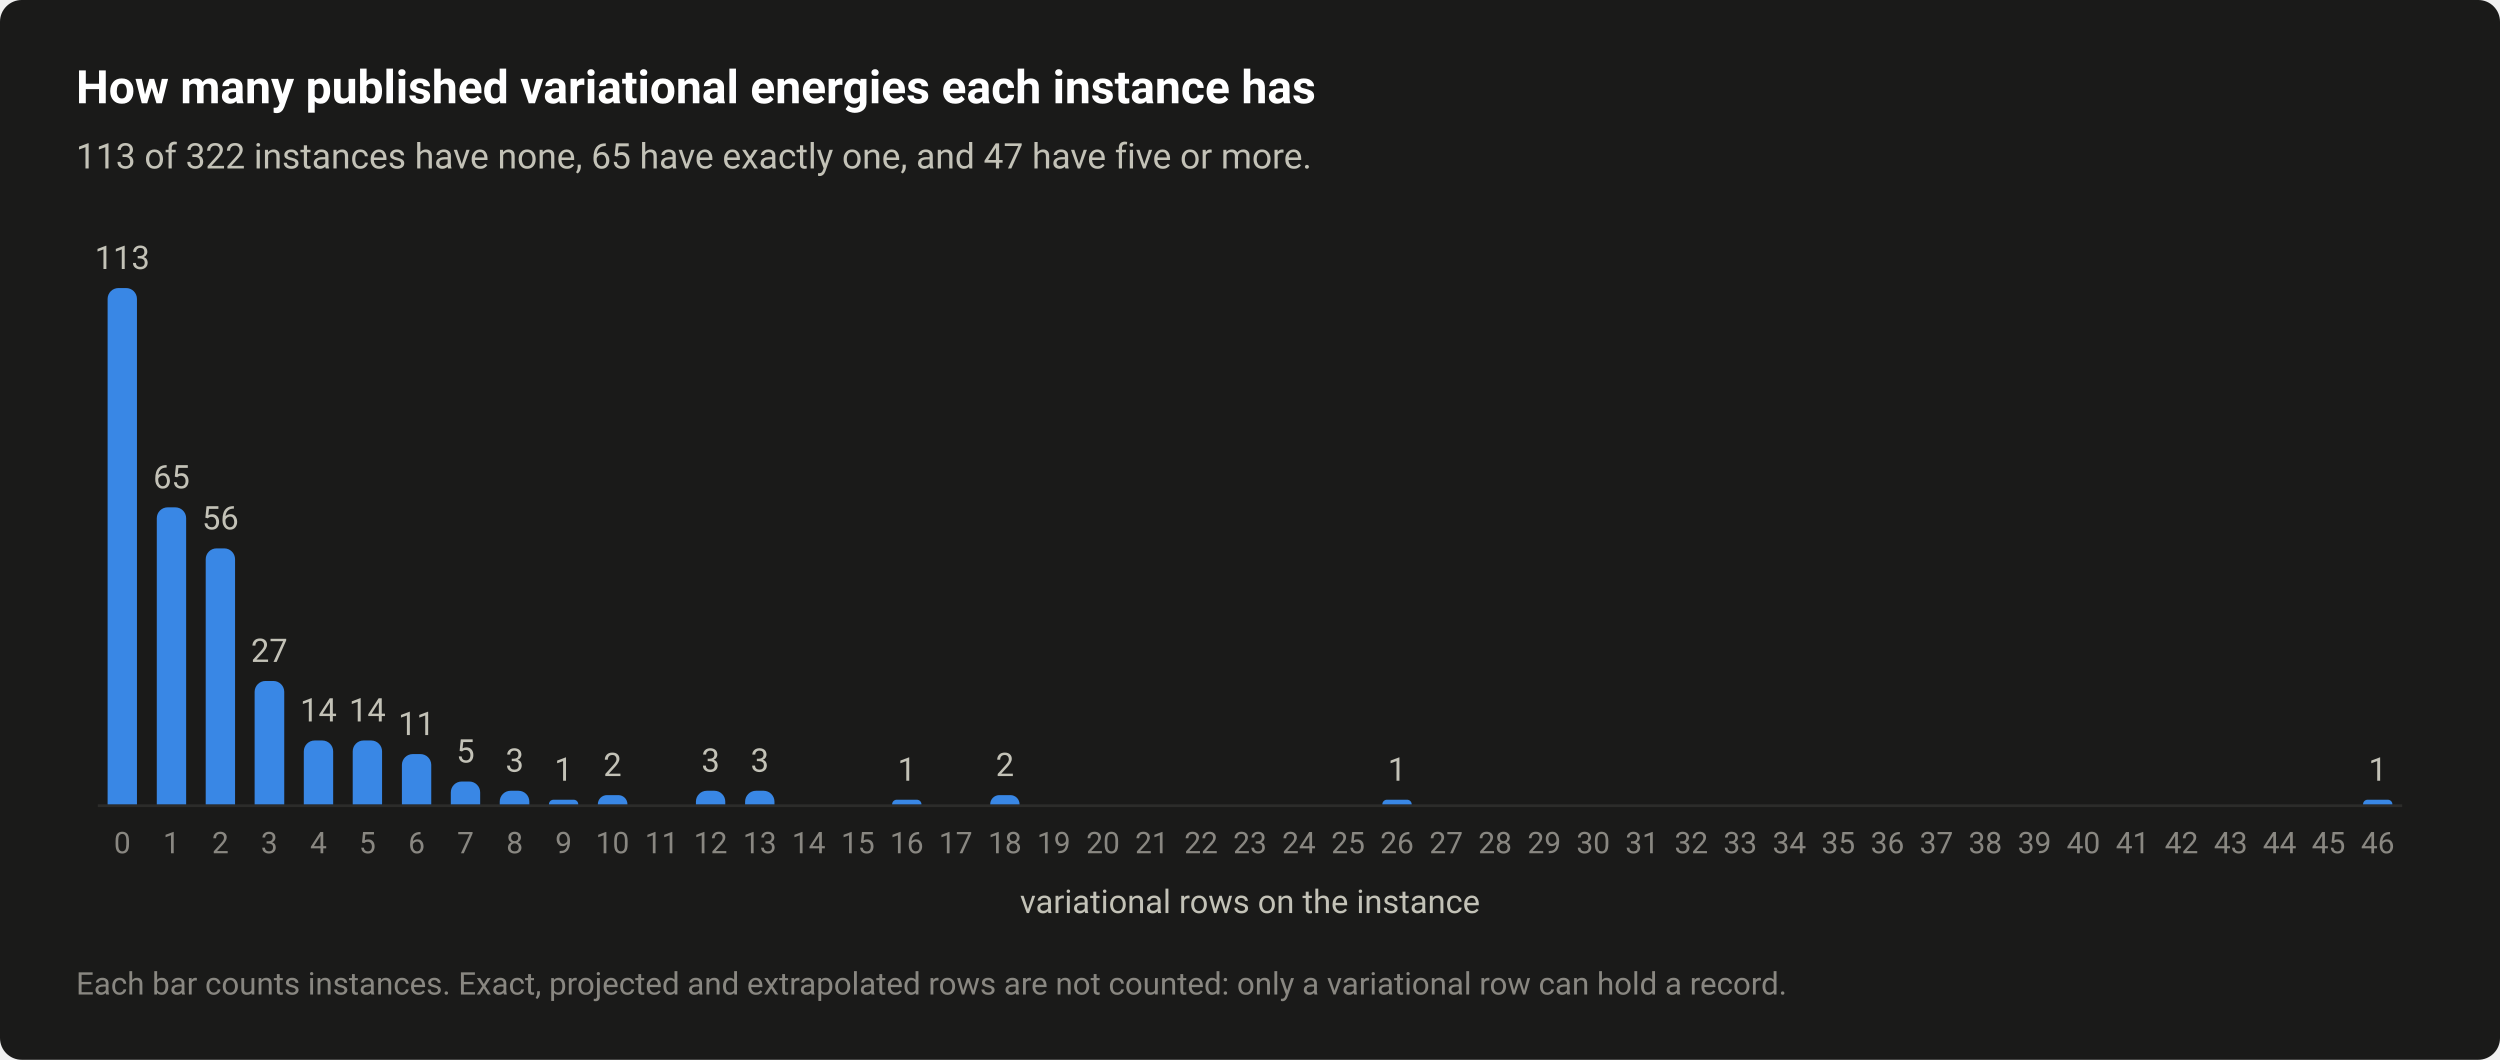
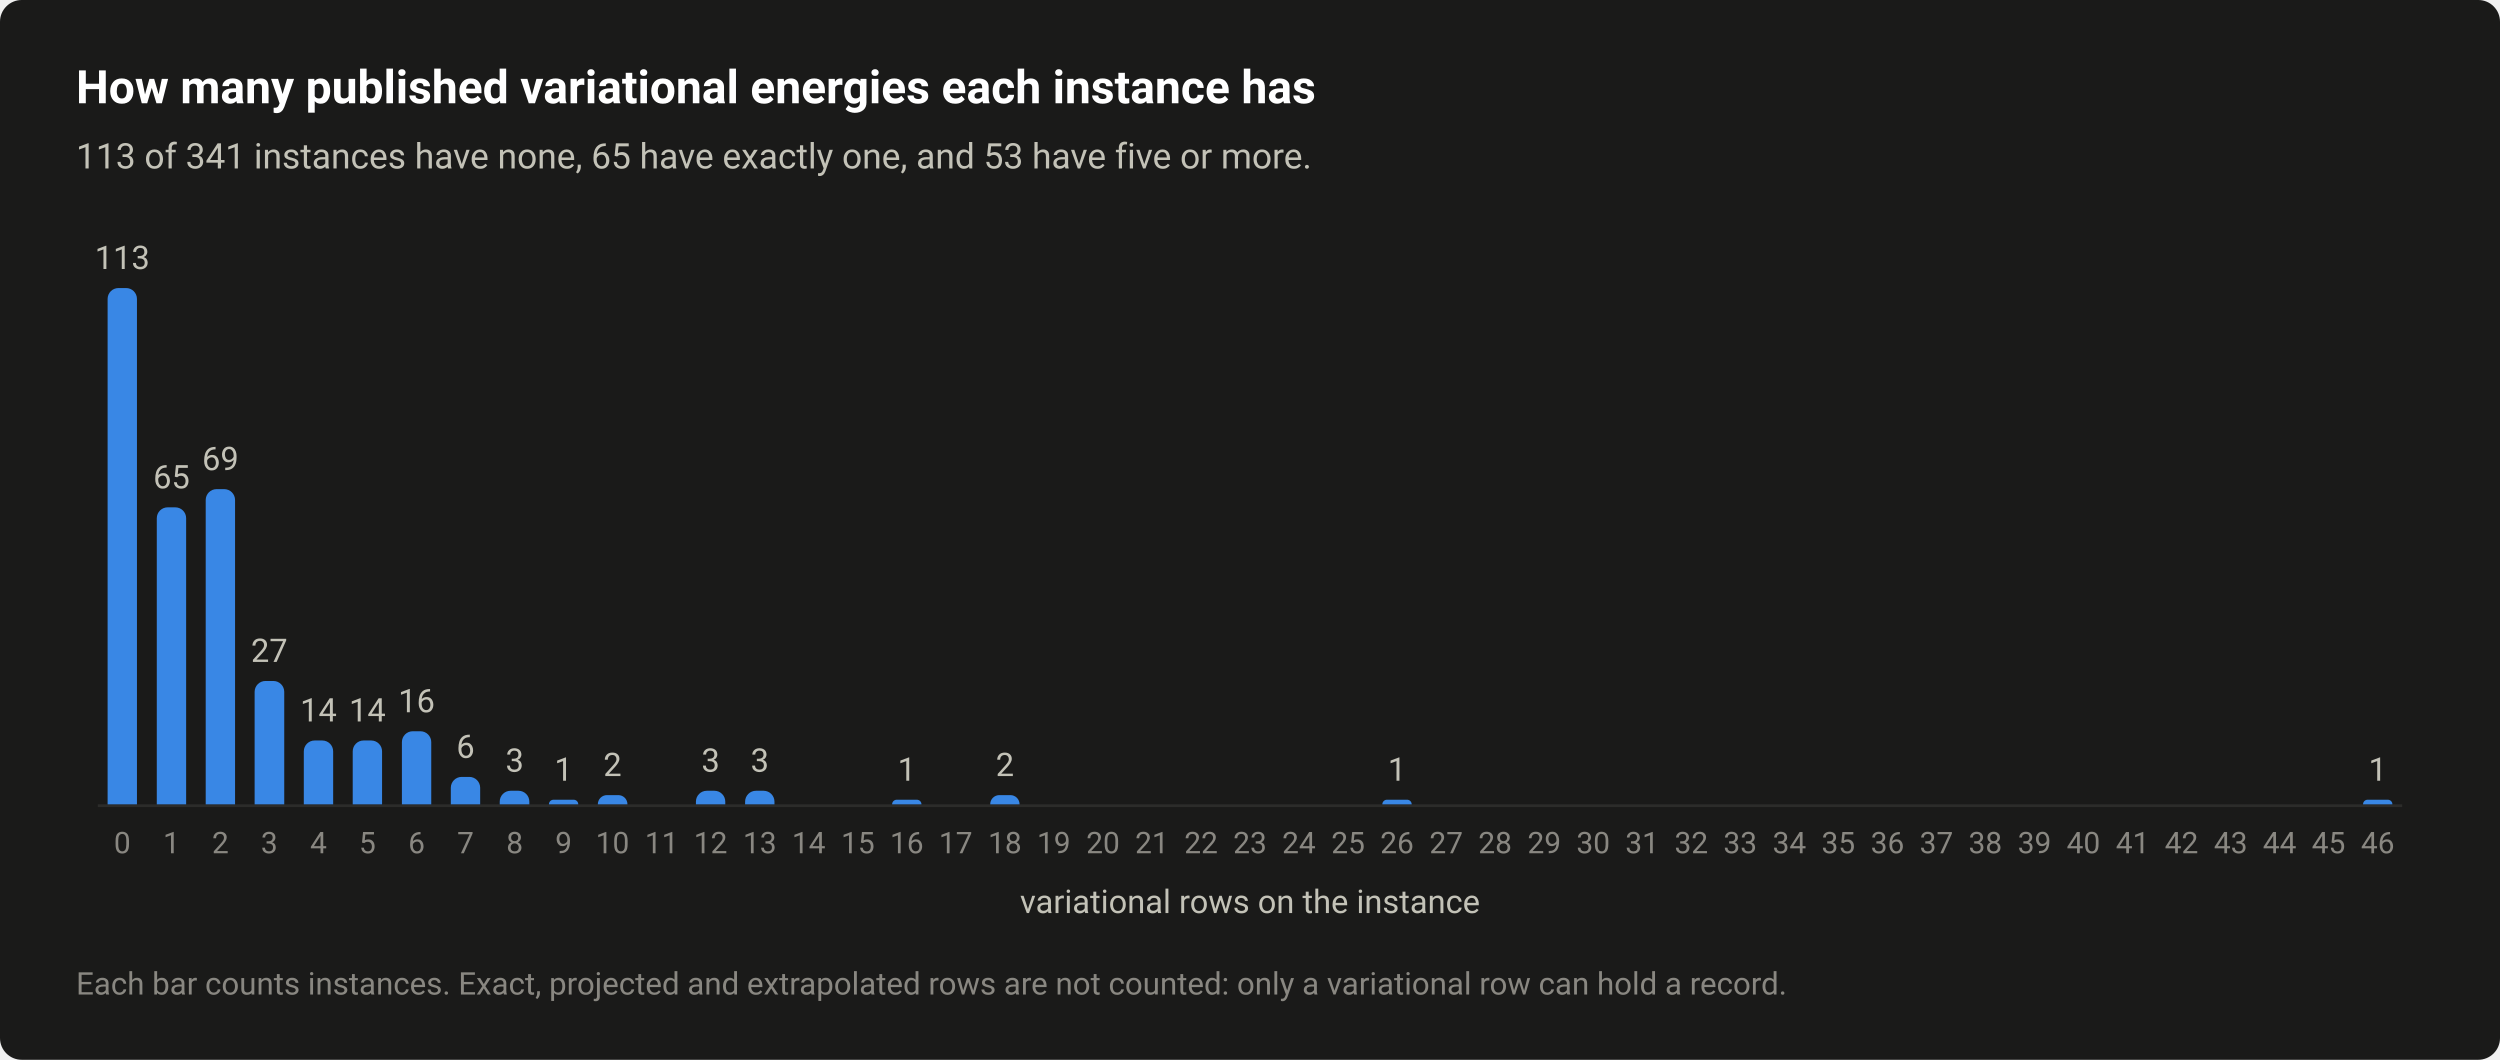
<svg xmlns="http://www.w3.org/2000/svg" width="920" height="390" viewBox="0 0 920 390" role="img" aria-labelledby="title desc">
  <style>text{font-family:system-ui,-apple-system,"Segoe UI",Roboto,"Helvetica Neue",Arial,sans-serif}</style>
  <rect width="920" height="390" rx="8" fill="#1a1a19" />
  <text x="28" y="38" font-size="17" fill="#ffffff" font-weight="600">How many published variational energies each instance has</text>
-   <text x="28" y="62" font-size="13" fill="#c3c2b7">113 of 322 instances have none, 65 have exactly one, and 47 have five or more.</text>
+   <text x="28" y="62" font-size="13" fill="#c3c2b7">113 of 341 instances have none, 65 have exactly one, and 53 have five or more.</text>
  <path d="M36 296.5H884" stroke="#2c2c2a" stroke-width="1" />
  <path d="M39.6 296V110A4 4 0 0 1 43.6 106H46.4A4 4 0 0 1 50.4 110V296Z" fill="#3987e5" />
  <text x="45" y="99" font-size="12" fill="#c3c2b7" text-anchor="middle" style="font-variant-numeric:tabular-nums">113</text>
  <text x="45" y="314" font-size="11" fill="#898781" text-anchor="middle" style="font-variant-numeric:tabular-nums">0</text>
  <path d="M57.7 296V190.7A4 4 0 0 1 61.7 186.7H64.5A4 4 0 0 1 68.5 190.7V296Z" fill="#3987e5" />
  <text x="63.1" y="179.7" font-size="12" fill="#c3c2b7" text-anchor="middle" style="font-variant-numeric:tabular-nums">65</text>
  <text x="63.1" y="314" font-size="11" fill="#898781" text-anchor="middle" style="font-variant-numeric:tabular-nums">1</text>
-   <path d="M75.7 296V205.8A4 4 0 0 1 79.7 201.8H82.5A4 4 0 0 1 86.5 205.8V296Z" fill="#3987e5" />
-   <text x="81.1" y="194.8" font-size="12" fill="#c3c2b7" text-anchor="middle" style="font-variant-numeric:tabular-nums">56</text>
+   <path d="M75.7 296V184A4 4 0 0 1 79.7 180H82.5A4 4 0 0 1 86.5 184V296Z" fill="#3987e5" />
+   <text x="81.1" y="173" font-size="12" fill="#c3c2b7" text-anchor="middle" style="font-variant-numeric:tabular-nums">69</text>
  <text x="81.1" y="314" font-size="11" fill="#898781" text-anchor="middle" style="font-variant-numeric:tabular-nums">2</text>
  <path d="M93.7 296V254.6A4 4 0 0 1 97.7 250.6H100.6A4 4 0 0 1 104.6 254.6V296Z" fill="#3987e5" />
  <text x="99.1" y="243.6" font-size="12" fill="#c3c2b7" text-anchor="middle" style="font-variant-numeric:tabular-nums">27</text>
  <text x="99.1" y="314" font-size="11" fill="#898781" text-anchor="middle" style="font-variant-numeric:tabular-nums">3</text>
  <path d="M111.8 296V276.5A4 4 0 0 1 115.8 272.5H118.6A4 4 0 0 1 122.6 276.5V296Z" fill="#3987e5" />
  <text x="117.2" y="265.5" font-size="12" fill="#c3c2b7" text-anchor="middle" style="font-variant-numeric:tabular-nums">14</text>
  <text x="117.2" y="314" font-size="11" fill="#898781" text-anchor="middle" style="font-variant-numeric:tabular-nums">4</text>
  <path d="M129.8 296V276.5A4 4 0 0 1 133.8 272.5H136.6A4 4 0 0 1 140.6 276.5V296Z" fill="#3987e5" />
  <text x="135.2" y="265.5" font-size="12" fill="#c3c2b7" text-anchor="middle" style="font-variant-numeric:tabular-nums">14</text>
  <text x="135.2" y="314" font-size="11" fill="#898781" text-anchor="middle" style="font-variant-numeric:tabular-nums">5</text>
-   <path d="M147.9 296V281.5A4 4 0 0 1 151.9 277.5H154.7A4 4 0 0 1 158.7 281.5V296Z" fill="#3987e5" />
-   <text x="153.3" y="270.5" font-size="12" fill="#c3c2b7" text-anchor="middle" style="font-variant-numeric:tabular-nums">11</text>
+   <path d="M147.9 296V273.1A4 4 0 0 1 151.9 269.1H154.7A4 4 0 0 1 158.7 273.1V296Z" fill="#3987e5" />
+   <text x="153.3" y="262.1" font-size="12" fill="#c3c2b7" text-anchor="middle" style="font-variant-numeric:tabular-nums">16</text>
  <text x="153.3" y="314" font-size="11" fill="#898781" text-anchor="middle" style="font-variant-numeric:tabular-nums">6</text>
-   <path d="M165.9 296V291.6A4 4 0 0 1 169.9 287.6H172.7A4 4 0 0 1 176.7 291.6V296Z" fill="#3987e5" />
-   <text x="171.3" y="280.6" font-size="12" fill="#c3c2b7" text-anchor="middle" style="font-variant-numeric:tabular-nums">5</text>
+   <path d="M165.9 296V289.9A4 4 0 0 1 169.9 285.9H172.7A4 4 0 0 1 176.7 289.9V296Z" fill="#3987e5" />
+   <text x="171.3" y="278.9" font-size="12" fill="#c3c2b7" text-anchor="middle" style="font-variant-numeric:tabular-nums">6</text>
  <text x="171.3" y="314" font-size="11" fill="#898781" text-anchor="middle" style="font-variant-numeric:tabular-nums">7</text>
  <path d="M183.9 296V295A4 4 0 0 1 187.9 291H190.8A4 4 0 0 1 194.8 295V296Z" fill="#3987e5" />
  <text x="189.4" y="284" font-size="12" fill="#c3c2b7" text-anchor="middle" style="font-variant-numeric:tabular-nums">3</text>
  <text x="189.4" y="314" font-size="11" fill="#898781" text-anchor="middle" style="font-variant-numeric:tabular-nums">8</text>
  <path d="M202 296V296A1.681 1.681 0 0 1 203.7 294.3H211.1A1.681 1.681 0 0 1 212.8 296V296Z" fill="#3987e5" />
  <text x="207.4" y="287.3" font-size="12" fill="#c3c2b7" text-anchor="middle" style="font-variant-numeric:tabular-nums">1</text>
  <text x="207.4" y="314" font-size="11" fill="#898781" text-anchor="middle" style="font-variant-numeric:tabular-nums">9</text>
  <path d="M220 296V296A3.363 3.363 0 0 1 223.4 292.6H227.5A3.363 3.363 0 0 1 230.9 296V296Z" fill="#3987e5" />
  <text x="225.4" y="285.6" font-size="12" fill="#c3c2b7" text-anchor="middle" style="font-variant-numeric:tabular-nums">2</text>
  <text x="225.4" y="314" font-size="11" fill="#898781" text-anchor="middle" style="font-variant-numeric:tabular-nums">10</text>
  <text x="243.5" y="314" font-size="11" fill="#898781" text-anchor="middle" style="font-variant-numeric:tabular-nums">11</text>
  <path d="M256.1 296V295A4 4 0 0 1 260.1 291H262.9A4 4 0 0 1 266.9 295V296Z" fill="#3987e5" />
  <text x="261.5" y="284" font-size="12" fill="#c3c2b7" text-anchor="middle" style="font-variant-numeric:tabular-nums">3</text>
  <text x="261.5" y="314" font-size="11" fill="#898781" text-anchor="middle" style="font-variant-numeric:tabular-nums">12</text>
  <path d="M274.2 296V295A4 4 0 0 1 278.2 291H281A4 4 0 0 1 285 295V296Z" fill="#3987e5" />
  <text x="279.6" y="284" font-size="12" fill="#c3c2b7" text-anchor="middle" style="font-variant-numeric:tabular-nums">3</text>
  <text x="279.6" y="314" font-size="11" fill="#898781" text-anchor="middle" style="font-variant-numeric:tabular-nums">13</text>
  <text x="297.6" y="314" font-size="11" fill="#898781" text-anchor="middle" style="font-variant-numeric:tabular-nums">14</text>
  <text x="315.7" y="314" font-size="11" fill="#898781" text-anchor="middle" style="font-variant-numeric:tabular-nums">15</text>
  <path d="M328.3 296V296A1.681 1.681 0 0 1 330 294.3H337.4A1.681 1.681 0 0 1 339.1 296V296Z" fill="#3987e5" />
  <text x="333.7" y="287.3" font-size="12" fill="#c3c2b7" text-anchor="middle" style="font-variant-numeric:tabular-nums">1</text>
  <text x="333.7" y="314" font-size="11" fill="#898781" text-anchor="middle" style="font-variant-numeric:tabular-nums">16</text>
  <text x="351.7" y="314" font-size="11" fill="#898781" text-anchor="middle" style="font-variant-numeric:tabular-nums">17</text>
  <path d="M364.4 296V296A3.363 3.363 0 0 1 367.7 292.6H371.8A3.363 3.363 0 0 1 375.2 296V296Z" fill="#3987e5" />
  <text x="369.8" y="285.6" font-size="12" fill="#c3c2b7" text-anchor="middle" style="font-variant-numeric:tabular-nums">2</text>
  <text x="369.8" y="314" font-size="11" fill="#898781" text-anchor="middle" style="font-variant-numeric:tabular-nums">18</text>
  <text x="387.8" y="314" font-size="11" fill="#898781" text-anchor="middle" style="font-variant-numeric:tabular-nums">19</text>
  <text x="405.9" y="314" font-size="11" fill="#898781" text-anchor="middle" style="font-variant-numeric:tabular-nums">20</text>
  <text x="423.9" y="314" font-size="11" fill="#898781" text-anchor="middle" style="font-variant-numeric:tabular-nums">21</text>
  <text x="442" y="314" font-size="11" fill="#898781" text-anchor="middle" style="font-variant-numeric:tabular-nums">22</text>
  <text x="460" y="314" font-size="11" fill="#898781" text-anchor="middle" style="font-variant-numeric:tabular-nums">23</text>
  <text x="478" y="314" font-size="11" fill="#898781" text-anchor="middle" style="font-variant-numeric:tabular-nums">24</text>
  <text x="496.1" y="314" font-size="11" fill="#898781" text-anchor="middle" style="font-variant-numeric:tabular-nums">25</text>
  <path d="M508.7 296V296A1.681 1.681 0 0 1 510.4 294.3H517.9A1.681 1.681 0 0 1 519.5 296V296Z" fill="#3987e5" />
  <text x="514.1" y="287.3" font-size="12" fill="#c3c2b7" text-anchor="middle" style="font-variant-numeric:tabular-nums">1</text>
  <text x="514.1" y="314" font-size="11" fill="#898781" text-anchor="middle" style="font-variant-numeric:tabular-nums">26</text>
  <text x="532.2" y="314" font-size="11" fill="#898781" text-anchor="middle" style="font-variant-numeric:tabular-nums">27</text>
  <text x="550.2" y="314" font-size="11" fill="#898781" text-anchor="middle" style="font-variant-numeric:tabular-nums">28</text>
  <text x="568.3" y="314" font-size="11" fill="#898781" text-anchor="middle" style="font-variant-numeric:tabular-nums">29</text>
  <text x="586.3" y="314" font-size="11" fill="#898781" text-anchor="middle" style="font-variant-numeric:tabular-nums">30</text>
  <text x="604.3" y="314" font-size="11" fill="#898781" text-anchor="middle" style="font-variant-numeric:tabular-nums">31</text>
  <text x="622.4" y="314" font-size="11" fill="#898781" text-anchor="middle" style="font-variant-numeric:tabular-nums">32</text>
  <text x="640.4" y="314" font-size="11" fill="#898781" text-anchor="middle" style="font-variant-numeric:tabular-nums">33</text>
  <text x="658.5" y="314" font-size="11" fill="#898781" text-anchor="middle" style="font-variant-numeric:tabular-nums">34</text>
  <text x="676.5" y="314" font-size="11" fill="#898781" text-anchor="middle" style="font-variant-numeric:tabular-nums">35</text>
  <text x="694.6" y="314" font-size="11" fill="#898781" text-anchor="middle" style="font-variant-numeric:tabular-nums">36</text>
  <text x="712.6" y="314" font-size="11" fill="#898781" text-anchor="middle" style="font-variant-numeric:tabular-nums">37</text>
  <text x="730.6" y="314" font-size="11" fill="#898781" text-anchor="middle" style="font-variant-numeric:tabular-nums">38</text>
  <text x="748.7" y="314" font-size="11" fill="#898781" text-anchor="middle" style="font-variant-numeric:tabular-nums">39</text>
  <text x="766.7" y="314" font-size="11" fill="#898781" text-anchor="middle" style="font-variant-numeric:tabular-nums">40</text>
  <text x="784.8" y="314" font-size="11" fill="#898781" text-anchor="middle" style="font-variant-numeric:tabular-nums">41</text>
  <text x="802.8" y="314" font-size="11" fill="#898781" text-anchor="middle" style="font-variant-numeric:tabular-nums">42</text>
  <text x="820.9" y="314" font-size="11" fill="#898781" text-anchor="middle" style="font-variant-numeric:tabular-nums">43</text>
  <text x="838.9" y="314" font-size="11" fill="#898781" text-anchor="middle" style="font-variant-numeric:tabular-nums">44</text>
  <text x="856.9" y="314" font-size="11" fill="#898781" text-anchor="middle" style="font-variant-numeric:tabular-nums">45</text>
  <path d="M869.6 296V296A1.681 1.681 0 0 1 871.2 294.3H878.7A1.681 1.681 0 0 1 880.4 296V296Z" fill="#3987e5" />
  <text x="875" y="287.3" font-size="12" fill="#c3c2b7" text-anchor="middle" style="font-variant-numeric:tabular-nums">1</text>
  <text x="875" y="314" font-size="11" fill="#898781" text-anchor="middle" style="font-variant-numeric:tabular-nums">46</text>
  <text x="460" y="336" font-size="12" fill="#c3c2b7" text-anchor="middle">variational rows on the instance</text>
  <text x="28" y="366" font-size="11.5" fill="#898781">Each bar counts instances. Exact, projected and extrapolated rows are not counted: only a variational row can hold a record.</text>
</svg>
